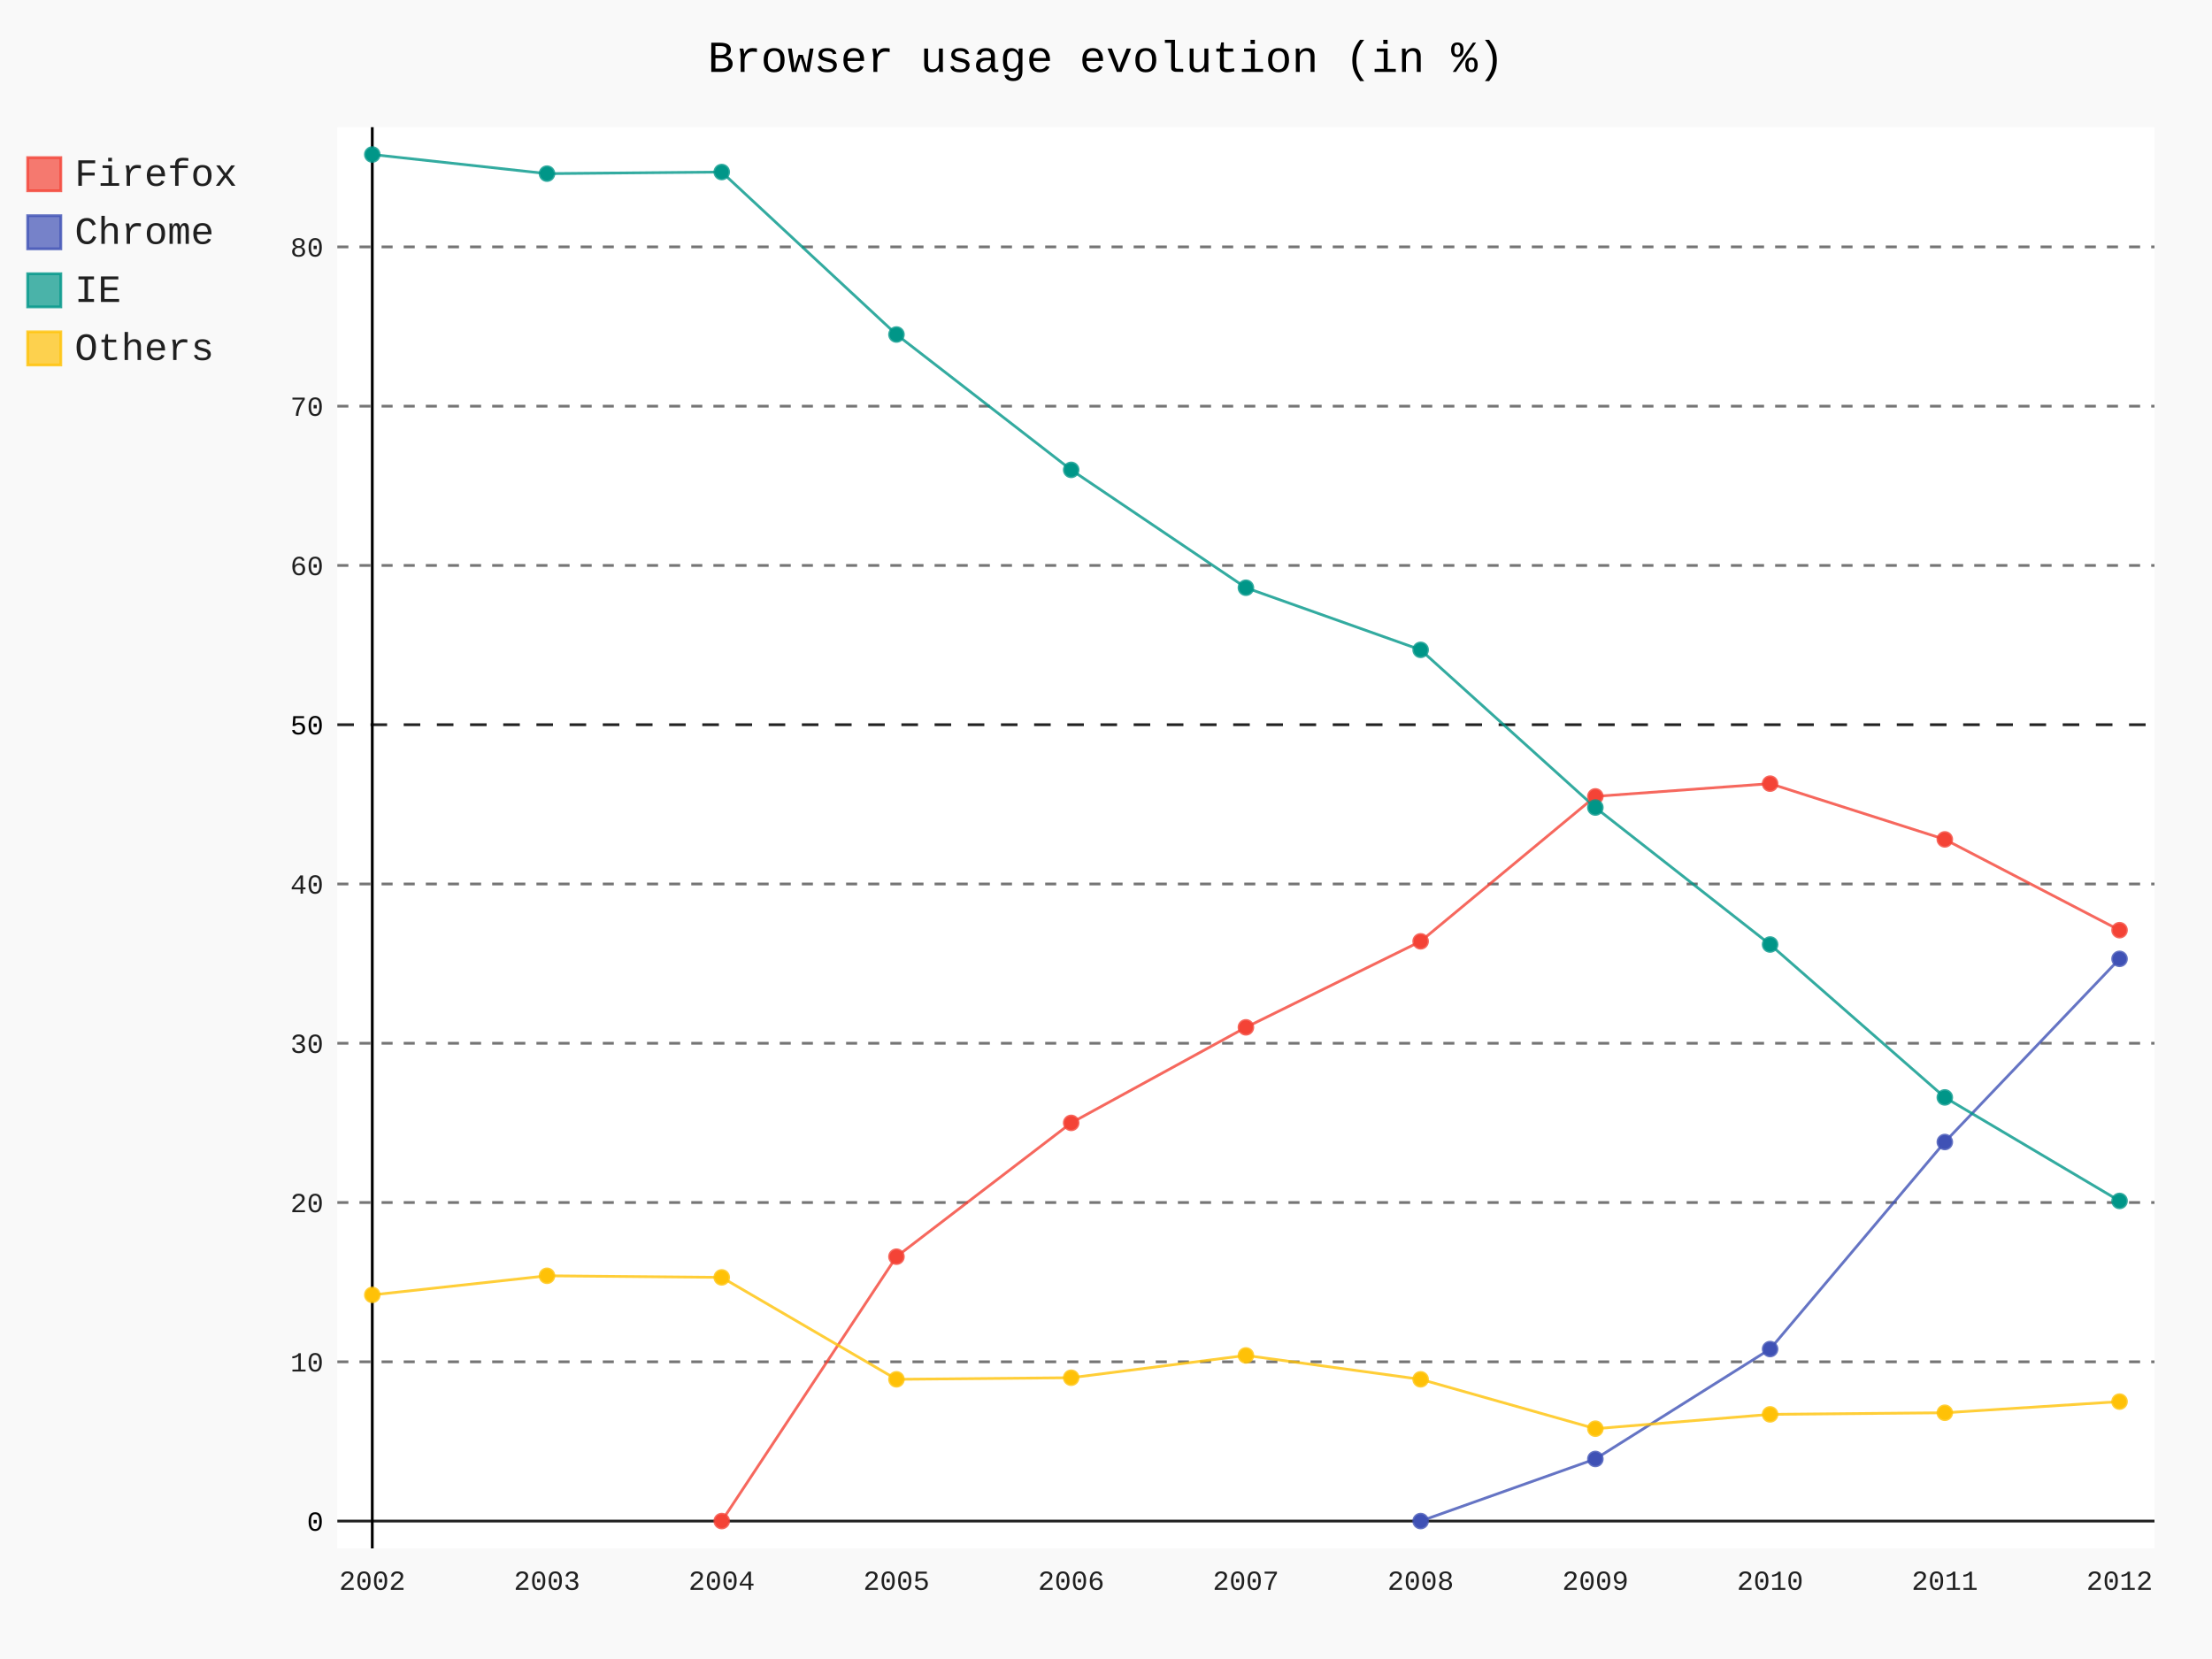
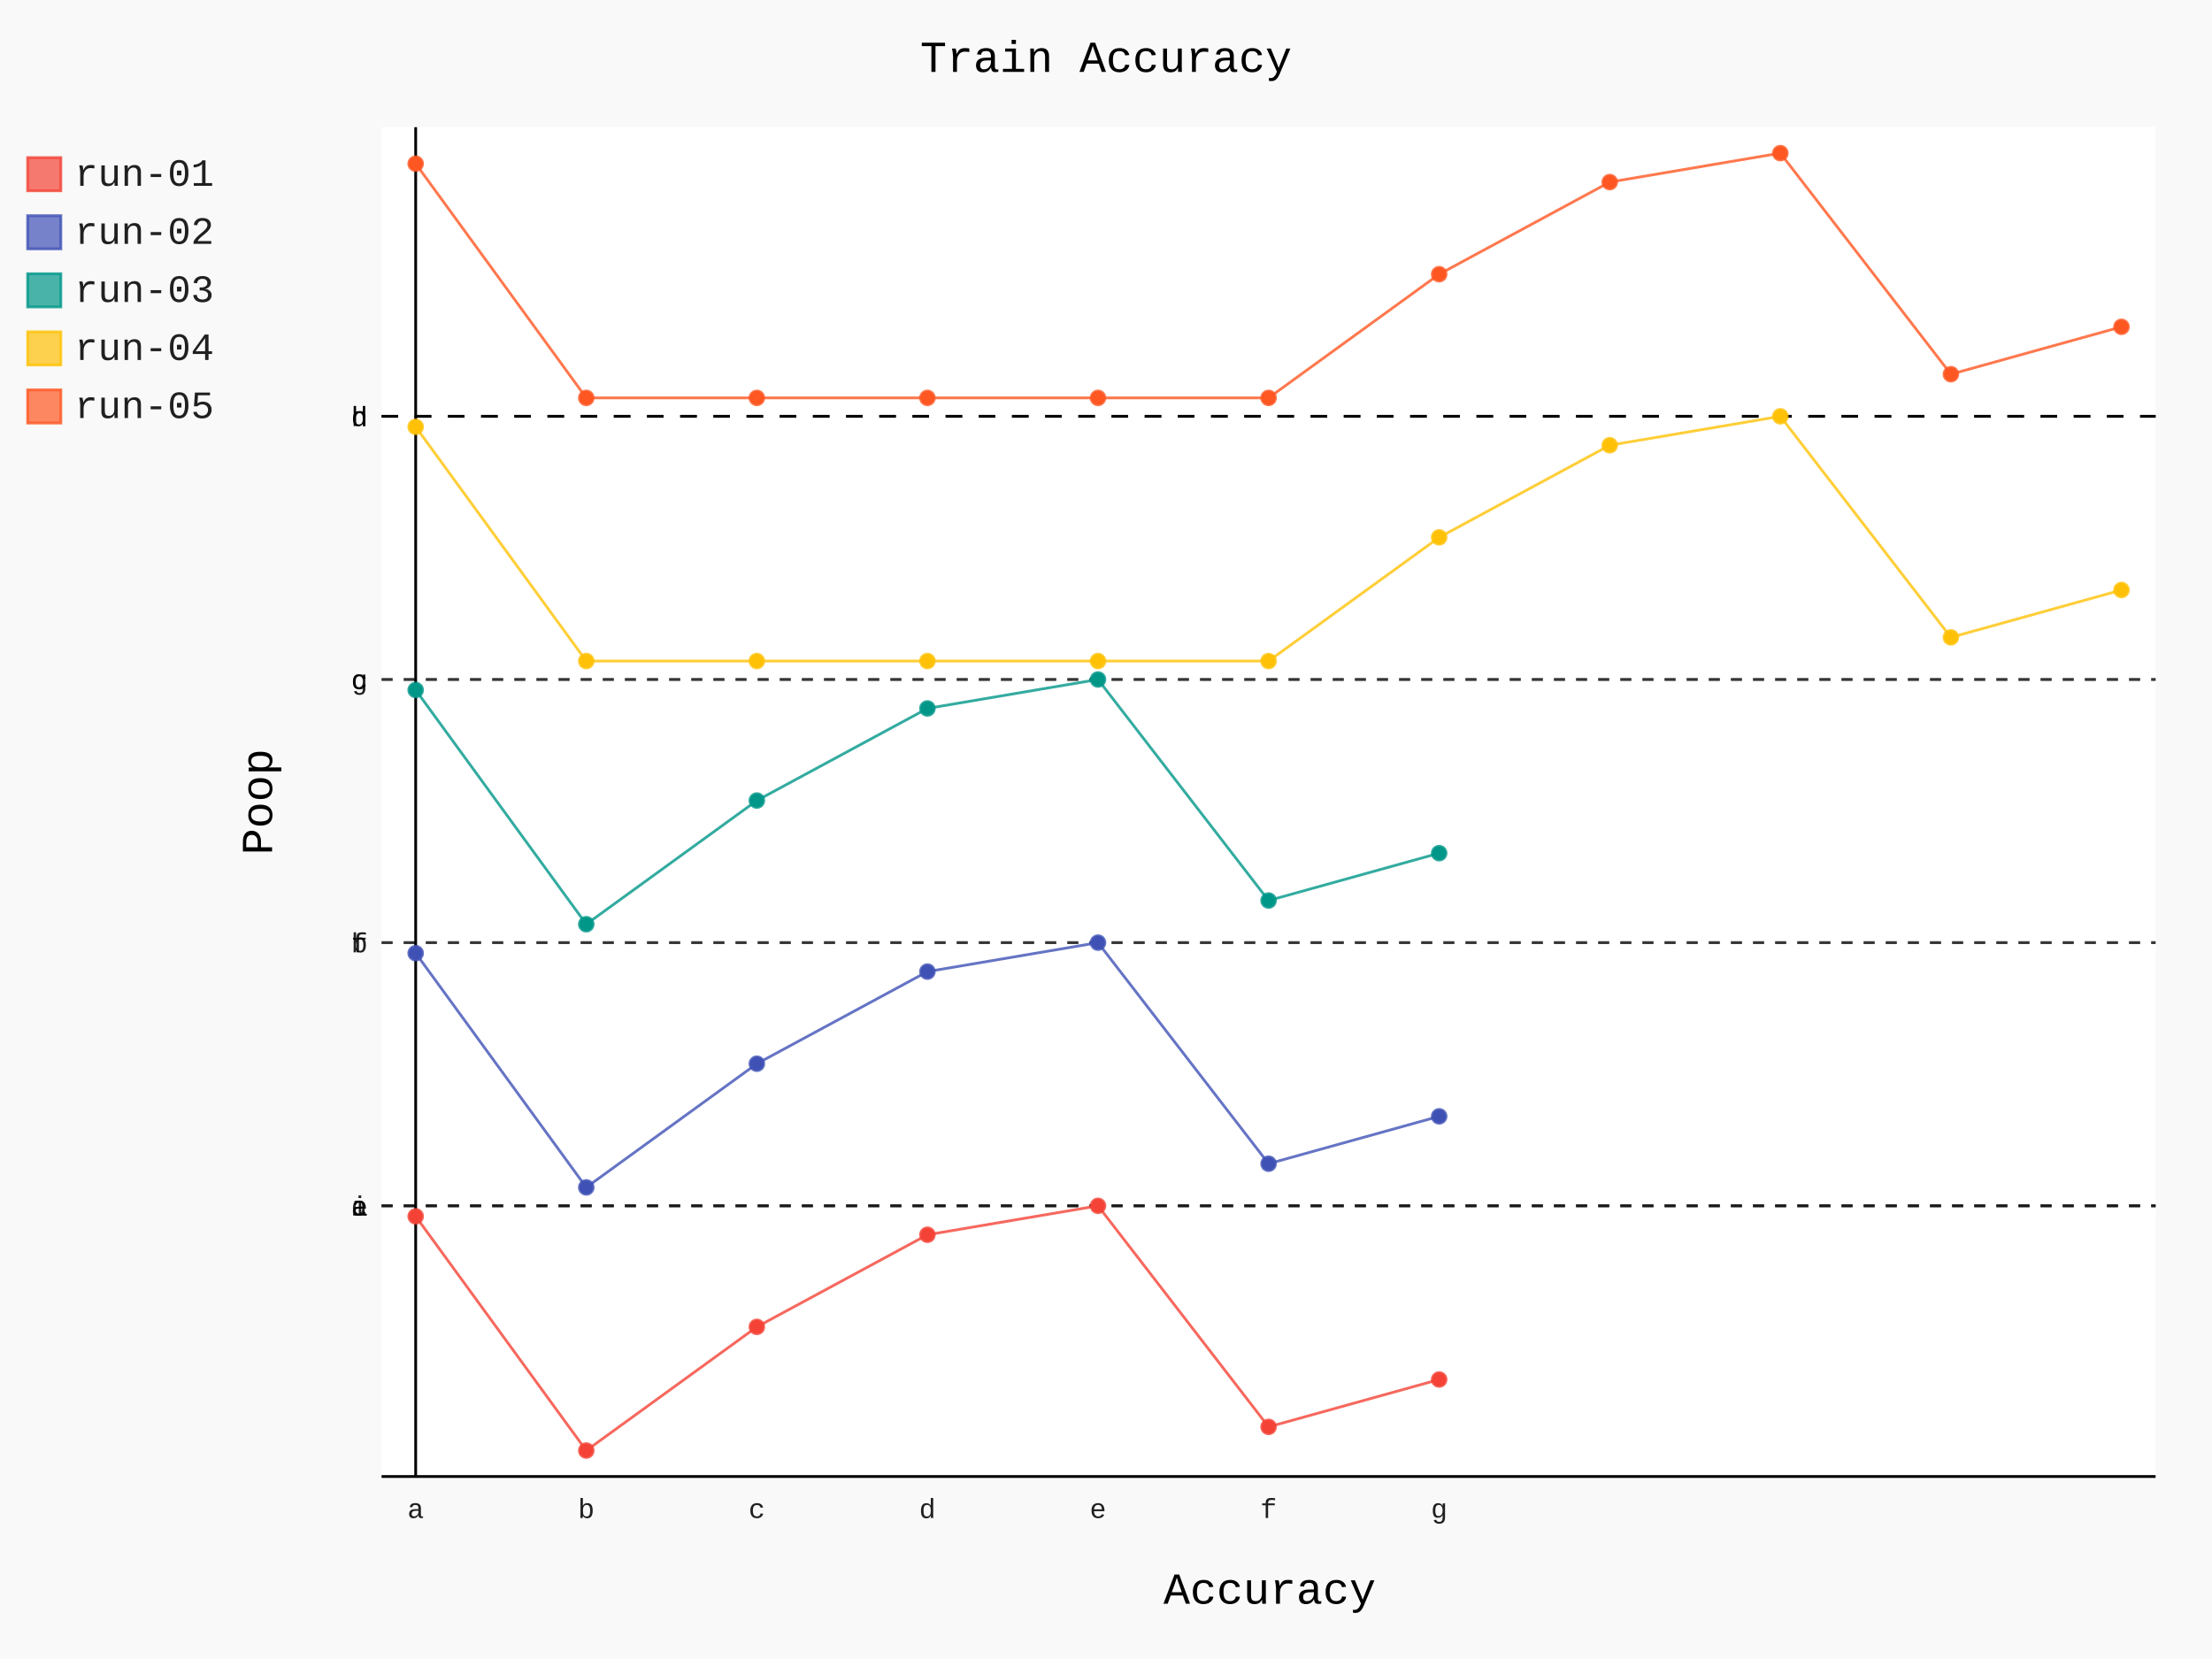
- <svg xmlns="http://www.w3.org/2000/svg" id="chart-1ffe288b-1028-4c9c-a223-162a2dc91680" class="pygal-chart" viewBox="0 0 800 600">
+ <svg xmlns="http://www.w3.org/2000/svg" id="chart-01209746-07c1-46c0-a719-fccf5951159c" class="pygal-chart" viewBox="0 0 800 600">
  <defs>
-     <style type="text/css">#chart-1ffe288b-1028-4c9c-a223-162a2dc91680{-webkit-user-select:none;-webkit-font-smoothing:antialiased;font-family:Consolas,"Liberation Mono",Menlo,Courier,monospace}#chart-1ffe288b-1028-4c9c-a223-162a2dc91680 .title{font-family:Consolas,"Liberation Mono",Menlo,Courier,monospace;font-size:16px}#chart-1ffe288b-1028-4c9c-a223-162a2dc91680 .legends .legend text{font-family:Consolas,"Liberation Mono",Menlo,Courier,monospace;font-size:14px}#chart-1ffe288b-1028-4c9c-a223-162a2dc91680 .axis text{font-family:Consolas,"Liberation Mono",Menlo,Courier,monospace;font-size:10px}#chart-1ffe288b-1028-4c9c-a223-162a2dc91680 .axis text.major{font-family:Consolas,"Liberation Mono",Menlo,Courier,monospace;font-size:10px}#chart-1ffe288b-1028-4c9c-a223-162a2dc91680 .text-overlay text.value{font-family:Consolas,"Liberation Mono",Menlo,Courier,monospace;font-size:16px}#chart-1ffe288b-1028-4c9c-a223-162a2dc91680 .text-overlay text.label{font-family:Consolas,"Liberation Mono",Menlo,Courier,monospace;font-size:10px}#chart-1ffe288b-1028-4c9c-a223-162a2dc91680 .tooltip{font-family:Consolas,"Liberation Mono",Menlo,Courier,monospace;font-size:14px}#chart-1ffe288b-1028-4c9c-a223-162a2dc91680 text.no_data{font-family:Consolas,"Liberation Mono",Menlo,Courier,monospace;font-size:64px}
- #chart-1ffe288b-1028-4c9c-a223-162a2dc91680{background-color:rgba(249,249,249,1)}#chart-1ffe288b-1028-4c9c-a223-162a2dc91680 path,#chart-1ffe288b-1028-4c9c-a223-162a2dc91680 line,#chart-1ffe288b-1028-4c9c-a223-162a2dc91680 rect,#chart-1ffe288b-1028-4c9c-a223-162a2dc91680 circle{-webkit-transition:150ms;-moz-transition:150ms;transition:150ms}#chart-1ffe288b-1028-4c9c-a223-162a2dc91680 .graph &gt; .background{fill:rgba(249,249,249,1)}#chart-1ffe288b-1028-4c9c-a223-162a2dc91680 .plot &gt; .background{fill:rgba(255,255,255,1)}#chart-1ffe288b-1028-4c9c-a223-162a2dc91680 .graph{fill:rgba(0,0,0,.87)}#chart-1ffe288b-1028-4c9c-a223-162a2dc91680 text.no_data{fill:rgba(0,0,0,1)}#chart-1ffe288b-1028-4c9c-a223-162a2dc91680 .title{fill:rgba(0,0,0,1)}#chart-1ffe288b-1028-4c9c-a223-162a2dc91680 .legends .legend text{fill:rgba(0,0,0,.87)}#chart-1ffe288b-1028-4c9c-a223-162a2dc91680 .legends .legend:hover text{fill:rgba(0,0,0,1)}#chart-1ffe288b-1028-4c9c-a223-162a2dc91680 .axis .line{stroke:rgba(0,0,0,1)}#chart-1ffe288b-1028-4c9c-a223-162a2dc91680 .axis .guide.line{stroke:rgba(0,0,0,.54)}#chart-1ffe288b-1028-4c9c-a223-162a2dc91680 .axis .major.line{stroke:rgba(0,0,0,.87)}#chart-1ffe288b-1028-4c9c-a223-162a2dc91680 .axis text.major{fill:rgba(0,0,0,1)}#chart-1ffe288b-1028-4c9c-a223-162a2dc91680 .axis.y .guides:hover .guide.line,#chart-1ffe288b-1028-4c9c-a223-162a2dc91680 .line-graph .axis.x .guides:hover .guide.line,#chart-1ffe288b-1028-4c9c-a223-162a2dc91680 .stackedline-graph .axis.x .guides:hover .guide.line,#chart-1ffe288b-1028-4c9c-a223-162a2dc91680 .xy-graph .axis.x .guides:hover .guide.line{stroke:rgba(0,0,0,1)}#chart-1ffe288b-1028-4c9c-a223-162a2dc91680 .axis .guides:hover text{fill:rgba(0,0,0,1)}#chart-1ffe288b-1028-4c9c-a223-162a2dc91680 .reactive{fill-opacity:.7;stroke-opacity:.8}#chart-1ffe288b-1028-4c9c-a223-162a2dc91680 .ci{stroke:rgba(0,0,0,.87)}#chart-1ffe288b-1028-4c9c-a223-162a2dc91680 .reactive.active,#chart-1ffe288b-1028-4c9c-a223-162a2dc91680 .active .reactive{fill-opacity:.8;stroke-opacity:.9;stroke-width:4}#chart-1ffe288b-1028-4c9c-a223-162a2dc91680 .ci .reactive.active{stroke-width:1.5}#chart-1ffe288b-1028-4c9c-a223-162a2dc91680 .series text{fill:rgba(0,0,0,1)}#chart-1ffe288b-1028-4c9c-a223-162a2dc91680 .tooltip rect{fill:rgba(255,255,255,1);stroke:rgba(0,0,0,1);-webkit-transition:opacity 150ms;-moz-transition:opacity 150ms;transition:opacity 150ms}#chart-1ffe288b-1028-4c9c-a223-162a2dc91680 .tooltip .label{fill:rgba(0,0,0,.87)}#chart-1ffe288b-1028-4c9c-a223-162a2dc91680 .tooltip .label{fill:rgba(0,0,0,.87)}#chart-1ffe288b-1028-4c9c-a223-162a2dc91680 .tooltip .legend{font-size:.8em;fill:rgba(0,0,0,.54)}#chart-1ffe288b-1028-4c9c-a223-162a2dc91680 .tooltip .x_label{font-size:.6em;fill:rgba(0,0,0,1)}#chart-1ffe288b-1028-4c9c-a223-162a2dc91680 .tooltip .xlink{font-size:.5em;text-decoration:underline}#chart-1ffe288b-1028-4c9c-a223-162a2dc91680 .tooltip .value{font-size:1.5em}#chart-1ffe288b-1028-4c9c-a223-162a2dc91680 .bound{font-size:.5em}#chart-1ffe288b-1028-4c9c-a223-162a2dc91680 .max-value{font-size:.75em;fill:rgba(0,0,0,.54)}#chart-1ffe288b-1028-4c9c-a223-162a2dc91680 .map-element{fill:rgba(255,255,255,1);stroke:rgba(0,0,0,.54) !important}#chart-1ffe288b-1028-4c9c-a223-162a2dc91680 .map-element .reactive{fill-opacity:inherit;stroke-opacity:inherit}#chart-1ffe288b-1028-4c9c-a223-162a2dc91680 .color-0,#chart-1ffe288b-1028-4c9c-a223-162a2dc91680 .color-0 a:visited{stroke:#F44336;fill:#F44336}#chart-1ffe288b-1028-4c9c-a223-162a2dc91680 .color-1,#chart-1ffe288b-1028-4c9c-a223-162a2dc91680 .color-1 a:visited{stroke:#3F51B5;fill:#3F51B5}#chart-1ffe288b-1028-4c9c-a223-162a2dc91680 .color-2,#chart-1ffe288b-1028-4c9c-a223-162a2dc91680 .color-2 a:visited{stroke:#009688;fill:#009688}#chart-1ffe288b-1028-4c9c-a223-162a2dc91680 .color-3,#chart-1ffe288b-1028-4c9c-a223-162a2dc91680 .color-3 a:visited{stroke:#FFC107;fill:#FFC107}#chart-1ffe288b-1028-4c9c-a223-162a2dc91680 .text-overlay .color-0 text{fill:black}#chart-1ffe288b-1028-4c9c-a223-162a2dc91680 .text-overlay .color-1 text{fill:black}#chart-1ffe288b-1028-4c9c-a223-162a2dc91680 .text-overlay .color-2 text{fill:black}#chart-1ffe288b-1028-4c9c-a223-162a2dc91680 .text-overlay .color-3 text{fill:black}
- #chart-1ffe288b-1028-4c9c-a223-162a2dc91680 text.no_data{text-anchor:middle}#chart-1ffe288b-1028-4c9c-a223-162a2dc91680 .guide.line{fill:none}#chart-1ffe288b-1028-4c9c-a223-162a2dc91680 .centered{text-anchor:middle}#chart-1ffe288b-1028-4c9c-a223-162a2dc91680 .title{text-anchor:middle}#chart-1ffe288b-1028-4c9c-a223-162a2dc91680 .legends .legend text{fill-opacity:1}#chart-1ffe288b-1028-4c9c-a223-162a2dc91680 .axis.x text{text-anchor:middle}#chart-1ffe288b-1028-4c9c-a223-162a2dc91680 .axis.x:not(.web) text[transform]{text-anchor:start}#chart-1ffe288b-1028-4c9c-a223-162a2dc91680 .axis.x:not(.web) text[transform].backwards{text-anchor:end}#chart-1ffe288b-1028-4c9c-a223-162a2dc91680 .axis.y text{text-anchor:end}#chart-1ffe288b-1028-4c9c-a223-162a2dc91680 .axis.y text[transform].backwards{text-anchor:start}#chart-1ffe288b-1028-4c9c-a223-162a2dc91680 .axis.y2 text{text-anchor:start}#chart-1ffe288b-1028-4c9c-a223-162a2dc91680 .axis.y2 text[transform].backwards{text-anchor:end}#chart-1ffe288b-1028-4c9c-a223-162a2dc91680 .axis .guide.line{stroke-dasharray:4,4}#chart-1ffe288b-1028-4c9c-a223-162a2dc91680 .axis .major.guide.line{stroke-dasharray:6,6}#chart-1ffe288b-1028-4c9c-a223-162a2dc91680 .horizontal .axis.y .guide.line,#chart-1ffe288b-1028-4c9c-a223-162a2dc91680 .horizontal .axis.y2 .guide.line,#chart-1ffe288b-1028-4c9c-a223-162a2dc91680 .vertical .axis.x .guide.line{opacity:0}#chart-1ffe288b-1028-4c9c-a223-162a2dc91680 .horizontal .axis.always_show .guide.line,#chart-1ffe288b-1028-4c9c-a223-162a2dc91680 .vertical .axis.always_show .guide.line{opacity:1 !important}#chart-1ffe288b-1028-4c9c-a223-162a2dc91680 .axis.y .guides:hover .guide.line,#chart-1ffe288b-1028-4c9c-a223-162a2dc91680 .axis.y2 .guides:hover .guide.line,#chart-1ffe288b-1028-4c9c-a223-162a2dc91680 .axis.x .guides:hover .guide.line{opacity:1}#chart-1ffe288b-1028-4c9c-a223-162a2dc91680 .axis .guides:hover text{opacity:1}#chart-1ffe288b-1028-4c9c-a223-162a2dc91680 .nofill{fill:none}#chart-1ffe288b-1028-4c9c-a223-162a2dc91680 .subtle-fill{fill-opacity:.2}#chart-1ffe288b-1028-4c9c-a223-162a2dc91680 .dot{stroke-width:1px;fill-opacity:1}#chart-1ffe288b-1028-4c9c-a223-162a2dc91680 .dot.active{stroke-width:5px}#chart-1ffe288b-1028-4c9c-a223-162a2dc91680 .dot.negative{fill:transparent}#chart-1ffe288b-1028-4c9c-a223-162a2dc91680 text,#chart-1ffe288b-1028-4c9c-a223-162a2dc91680 tspan{stroke:none !important}#chart-1ffe288b-1028-4c9c-a223-162a2dc91680 .series text.active{opacity:1}#chart-1ffe288b-1028-4c9c-a223-162a2dc91680 .tooltip rect{fill-opacity:.95;stroke-width:.5}#chart-1ffe288b-1028-4c9c-a223-162a2dc91680 .tooltip text{fill-opacity:1}#chart-1ffe288b-1028-4c9c-a223-162a2dc91680 .showable{visibility:hidden}#chart-1ffe288b-1028-4c9c-a223-162a2dc91680 .showable.shown{visibility:visible}#chart-1ffe288b-1028-4c9c-a223-162a2dc91680 .gauge-background{fill:rgba(229,229,229,1);stroke:none}#chart-1ffe288b-1028-4c9c-a223-162a2dc91680 .bg-lines{stroke:rgba(249,249,249,1);stroke-width:2px}</style>
+     <style type="text/css">#chart-01209746-07c1-46c0-a719-fccf5951159c{-webkit-user-select:none;-webkit-font-smoothing:antialiased;font-family:Consolas,"Liberation Mono",Menlo,Courier,monospace}#chart-01209746-07c1-46c0-a719-fccf5951159c .title{font-family:Consolas,"Liberation Mono",Menlo,Courier,monospace;font-size:16px}#chart-01209746-07c1-46c0-a719-fccf5951159c .legends .legend text{font-family:Consolas,"Liberation Mono",Menlo,Courier,monospace;font-size:14px}#chart-01209746-07c1-46c0-a719-fccf5951159c .axis text{font-family:Consolas,"Liberation Mono",Menlo,Courier,monospace;font-size:10px}#chart-01209746-07c1-46c0-a719-fccf5951159c .axis text.major{font-family:Consolas,"Liberation Mono",Menlo,Courier,monospace;font-size:10px}#chart-01209746-07c1-46c0-a719-fccf5951159c .text-overlay text.value{font-family:Consolas,"Liberation Mono",Menlo,Courier,monospace;font-size:16px}#chart-01209746-07c1-46c0-a719-fccf5951159c .text-overlay text.label{font-family:Consolas,"Liberation Mono",Menlo,Courier,monospace;font-size:10px}#chart-01209746-07c1-46c0-a719-fccf5951159c .tooltip{font-family:Consolas,"Liberation Mono",Menlo,Courier,monospace;font-size:14px}#chart-01209746-07c1-46c0-a719-fccf5951159c text.no_data{font-family:Consolas,"Liberation Mono",Menlo,Courier,monospace;font-size:64px}
+ #chart-01209746-07c1-46c0-a719-fccf5951159c{background-color:rgba(249,249,249,1)}#chart-01209746-07c1-46c0-a719-fccf5951159c path,#chart-01209746-07c1-46c0-a719-fccf5951159c line,#chart-01209746-07c1-46c0-a719-fccf5951159c rect,#chart-01209746-07c1-46c0-a719-fccf5951159c circle{-webkit-transition:150ms;-moz-transition:150ms;transition:150ms}#chart-01209746-07c1-46c0-a719-fccf5951159c .graph &gt; .background{fill:rgba(249,249,249,1)}#chart-01209746-07c1-46c0-a719-fccf5951159c .plot &gt; .background{fill:rgba(255,255,255,1)}#chart-01209746-07c1-46c0-a719-fccf5951159c .graph{fill:rgba(0,0,0,.87)}#chart-01209746-07c1-46c0-a719-fccf5951159c text.no_data{fill:rgba(0,0,0,1)}#chart-01209746-07c1-46c0-a719-fccf5951159c .title{fill:rgba(0,0,0,1)}#chart-01209746-07c1-46c0-a719-fccf5951159c .legends .legend text{fill:rgba(0,0,0,.87)}#chart-01209746-07c1-46c0-a719-fccf5951159c .legends .legend:hover text{fill:rgba(0,0,0,1)}#chart-01209746-07c1-46c0-a719-fccf5951159c .axis .line{stroke:rgba(0,0,0,1)}#chart-01209746-07c1-46c0-a719-fccf5951159c .axis .guide.line{stroke:rgba(0,0,0,.54)}#chart-01209746-07c1-46c0-a719-fccf5951159c .axis .major.line{stroke:rgba(0,0,0,.87)}#chart-01209746-07c1-46c0-a719-fccf5951159c .axis text.major{fill:rgba(0,0,0,1)}#chart-01209746-07c1-46c0-a719-fccf5951159c .axis.y .guides:hover .guide.line,#chart-01209746-07c1-46c0-a719-fccf5951159c .line-graph .axis.x .guides:hover .guide.line,#chart-01209746-07c1-46c0-a719-fccf5951159c .stackedline-graph .axis.x .guides:hover .guide.line,#chart-01209746-07c1-46c0-a719-fccf5951159c .xy-graph .axis.x .guides:hover .guide.line{stroke:rgba(0,0,0,1)}#chart-01209746-07c1-46c0-a719-fccf5951159c .axis .guides:hover text{fill:rgba(0,0,0,1)}#chart-01209746-07c1-46c0-a719-fccf5951159c .reactive{fill-opacity:.7;stroke-opacity:.8}#chart-01209746-07c1-46c0-a719-fccf5951159c .ci{stroke:rgba(0,0,0,.87)}#chart-01209746-07c1-46c0-a719-fccf5951159c .reactive.active,#chart-01209746-07c1-46c0-a719-fccf5951159c .active .reactive{fill-opacity:.8;stroke-opacity:.9;stroke-width:4}#chart-01209746-07c1-46c0-a719-fccf5951159c .ci .reactive.active{stroke-width:1.5}#chart-01209746-07c1-46c0-a719-fccf5951159c .series text{fill:rgba(0,0,0,1)}#chart-01209746-07c1-46c0-a719-fccf5951159c .tooltip rect{fill:rgba(255,255,255,1);stroke:rgba(0,0,0,1);-webkit-transition:opacity 150ms;-moz-transition:opacity 150ms;transition:opacity 150ms}#chart-01209746-07c1-46c0-a719-fccf5951159c .tooltip .label{fill:rgba(0,0,0,.87)}#chart-01209746-07c1-46c0-a719-fccf5951159c .tooltip .label{fill:rgba(0,0,0,.87)}#chart-01209746-07c1-46c0-a719-fccf5951159c .tooltip .legend{font-size:.8em;fill:rgba(0,0,0,.54)}#chart-01209746-07c1-46c0-a719-fccf5951159c .tooltip .x_label{font-size:.6em;fill:rgba(0,0,0,1)}#chart-01209746-07c1-46c0-a719-fccf5951159c .tooltip .xlink{font-size:.5em;text-decoration:underline}#chart-01209746-07c1-46c0-a719-fccf5951159c .tooltip .value{font-size:1.5em}#chart-01209746-07c1-46c0-a719-fccf5951159c .bound{font-size:.5em}#chart-01209746-07c1-46c0-a719-fccf5951159c .max-value{font-size:.75em;fill:rgba(0,0,0,.54)}#chart-01209746-07c1-46c0-a719-fccf5951159c .map-element{fill:rgba(255,255,255,1);stroke:rgba(0,0,0,.54) !important}#chart-01209746-07c1-46c0-a719-fccf5951159c .map-element .reactive{fill-opacity:inherit;stroke-opacity:inherit}#chart-01209746-07c1-46c0-a719-fccf5951159c .color-0,#chart-01209746-07c1-46c0-a719-fccf5951159c .color-0 a:visited{stroke:#F44336;fill:#F44336}#chart-01209746-07c1-46c0-a719-fccf5951159c .color-1,#chart-01209746-07c1-46c0-a719-fccf5951159c .color-1 a:visited{stroke:#3F51B5;fill:#3F51B5}#chart-01209746-07c1-46c0-a719-fccf5951159c .color-2,#chart-01209746-07c1-46c0-a719-fccf5951159c .color-2 a:visited{stroke:#009688;fill:#009688}#chart-01209746-07c1-46c0-a719-fccf5951159c .color-3,#chart-01209746-07c1-46c0-a719-fccf5951159c .color-3 a:visited{stroke:#FFC107;fill:#FFC107}#chart-01209746-07c1-46c0-a719-fccf5951159c .color-4,#chart-01209746-07c1-46c0-a719-fccf5951159c .color-4 a:visited{stroke:#FF5722;fill:#FF5722}#chart-01209746-07c1-46c0-a719-fccf5951159c .text-overlay .color-0 text{fill:black}#chart-01209746-07c1-46c0-a719-fccf5951159c .text-overlay .color-1 text{fill:black}#chart-01209746-07c1-46c0-a719-fccf5951159c .text-overlay .color-2 text{fill:black}#chart-01209746-07c1-46c0-a719-fccf5951159c .text-overlay .color-3 text{fill:black}#chart-01209746-07c1-46c0-a719-fccf5951159c .text-overlay .color-4 text{fill:black}
+ #chart-01209746-07c1-46c0-a719-fccf5951159c text.no_data{text-anchor:middle}#chart-01209746-07c1-46c0-a719-fccf5951159c .guide.line{fill:none}#chart-01209746-07c1-46c0-a719-fccf5951159c .centered{text-anchor:middle}#chart-01209746-07c1-46c0-a719-fccf5951159c .title{text-anchor:middle}#chart-01209746-07c1-46c0-a719-fccf5951159c .legends .legend text{fill-opacity:1}#chart-01209746-07c1-46c0-a719-fccf5951159c .axis.x text{text-anchor:middle}#chart-01209746-07c1-46c0-a719-fccf5951159c .axis.x:not(.web) text[transform]{text-anchor:start}#chart-01209746-07c1-46c0-a719-fccf5951159c .axis.x:not(.web) text[transform].backwards{text-anchor:end}#chart-01209746-07c1-46c0-a719-fccf5951159c .axis.y text{text-anchor:end}#chart-01209746-07c1-46c0-a719-fccf5951159c .axis.y text[transform].backwards{text-anchor:start}#chart-01209746-07c1-46c0-a719-fccf5951159c .axis.y2 text{text-anchor:start}#chart-01209746-07c1-46c0-a719-fccf5951159c .axis.y2 text[transform].backwards{text-anchor:end}#chart-01209746-07c1-46c0-a719-fccf5951159c .axis .guide.line{stroke-dasharray:4,4}#chart-01209746-07c1-46c0-a719-fccf5951159c .axis .major.guide.line{stroke-dasharray:6,6}#chart-01209746-07c1-46c0-a719-fccf5951159c .horizontal .axis.y .guide.line,#chart-01209746-07c1-46c0-a719-fccf5951159c .horizontal .axis.y2 .guide.line,#chart-01209746-07c1-46c0-a719-fccf5951159c .vertical .axis.x .guide.line{opacity:0}#chart-01209746-07c1-46c0-a719-fccf5951159c .horizontal .axis.always_show .guide.line,#chart-01209746-07c1-46c0-a719-fccf5951159c .vertical .axis.always_show .guide.line{opacity:1 !important}#chart-01209746-07c1-46c0-a719-fccf5951159c .axis.y .guides:hover .guide.line,#chart-01209746-07c1-46c0-a719-fccf5951159c .axis.y2 .guides:hover .guide.line,#chart-01209746-07c1-46c0-a719-fccf5951159c .axis.x .guides:hover .guide.line{opacity:1}#chart-01209746-07c1-46c0-a719-fccf5951159c .axis .guides:hover text{opacity:1}#chart-01209746-07c1-46c0-a719-fccf5951159c .nofill{fill:none}#chart-01209746-07c1-46c0-a719-fccf5951159c .subtle-fill{fill-opacity:.2}#chart-01209746-07c1-46c0-a719-fccf5951159c .dot{stroke-width:1px;fill-opacity:1}#chart-01209746-07c1-46c0-a719-fccf5951159c .dot.active{stroke-width:5px}#chart-01209746-07c1-46c0-a719-fccf5951159c .dot.negative{fill:transparent}#chart-01209746-07c1-46c0-a719-fccf5951159c text,#chart-01209746-07c1-46c0-a719-fccf5951159c tspan{stroke:none !important}#chart-01209746-07c1-46c0-a719-fccf5951159c .series text.active{opacity:1}#chart-01209746-07c1-46c0-a719-fccf5951159c .tooltip rect{fill-opacity:.95;stroke-width:.5}#chart-01209746-07c1-46c0-a719-fccf5951159c .tooltip text{fill-opacity:1}#chart-01209746-07c1-46c0-a719-fccf5951159c .showable{visibility:hidden}#chart-01209746-07c1-46c0-a719-fccf5951159c .showable.shown{visibility:visible}#chart-01209746-07c1-46c0-a719-fccf5951159c .gauge-background{fill:rgba(229,229,229,1);stroke:none}#chart-01209746-07c1-46c0-a719-fccf5951159c .bg-lines{stroke:rgba(249,249,249,1);stroke-width:2px}</style>
  </defs>
  <g class="graph line-graph vertical">
    <rect x="0" y="0" width="800" height="600" class="background" />
-     <g transform="translate(122, 46)" class="plot">
-       <rect x="0" y="0" width="657.2" height="514" class="background" />
+     <g transform="translate(138, 46)" class="plot">
+       <rect x="0" y="0" width="641.6" height="488" class="background" />
      <g class="axis y always_show">
-         <g class="guides">
-           <path d="M0 504.115 h657.2" class="axis major line" />
-           <text x="-5" y="507.615" class="major">0</text>
-         </g>
-         <g class="guides">
-           <path d="M0 446.513 h657.2" class="guide line" />
-           <text x="-5" y="450.013" class="">10</text>
-         </g>
-         <g class="guides">
-           <path d="M0 388.91 h657.2" class="guide line" />
-           <text x="-5" y="392.41" class="">20</text>
-         </g>
-         <g class="guides">
-           <path d="M0 331.307 h657.2" class="guide line" />
-           <text x="-5" y="334.807" class="">30</text>
-         </g>
-         <g class="guides">
-           <path d="M0 273.705 h657.2" class="guide line" />
-           <text x="-5" y="277.205" class="">40</text>
-         </g>
-         <g class="guides">
-           <path d="M0 216.102 h657.2" class="major guide line" />
-           <text x="-5" y="219.602" class="major">50</text>
-         </g>
-         <g class="guides">
-           <path d="M0 158.499 h657.2" class="guide line" />
-           <text x="-5" y="161.999" class="">60</text>
-         </g>
-         <g class="guides">
-           <path d="M0 100.897 h657.2" class="guide line" />
-           <text x="-5" y="104.397" class="">70</text>
-         </g>
-         <g class="guides">
-           <path d="M0 43.294 h657.2" class="guide line" />
-           <text x="-5" y="46.794" class="">80</text>
+         <path d="M0 488 h641.6" class="line" />
+         <g class="guides">
+           <path d="M0 390.099 h641.6" class="guide line" />
+           <text x="-5" y="393.599" class="">a</text>
+         </g>
+         <g class="guides">
+           <path d="M0 294.921 h641.6" class="guide line" />
+           <text x="-5" y="298.421" class="">b</text>
+         </g>
+         <g class="guides">
+           <path d="M0 199.742 h641.6" class="guide line" />
+           <text x="-5" y="203.242" class="">c</text>
+         </g>
+         <g class="guides">
+           <path d="M0 104.563 h641.6" class="major guide line" />
+           <text x="-5" y="108.063" class="major">d</text>
+         </g>
+         <g class="guides">
+           <path d="M0 390.099 h641.6" class="guide line" />
+           <text x="-5" y="393.599" class="">e</text>
+         </g>
+         <g class="guides">
+           <path d="M0 294.921 h641.6" class="guide line" />
+           <text x="-5" y="298.421" class="">f</text>
+         </g>
+         <g class="guides">
+           <path d="M0 199.742 h641.6" class="guide line" />
+           <text x="-5" y="203.242" class="">g</text>
+         </g>
+         <g class="guides">
+           <path d="M0 104.563 h641.6" class="major guide line" />
+           <text x="-5" y="108.063" class="major">h</text>
+         </g>
+         <g class="guides">
+           <path d="M0 390.099 h641.6" class="guide line" />
+           <text x="-5" y="393.599" class="">i</text>
        </g>
      </g>
      <g class="axis x">
        <g class="guides">
-           <path d="M12.638 0 v514" class="line" />
-           <text x="12.638" y="529.0" class="">2002</text>
-         </g>
-         <g class="guides">
-           <path d="M75.831 0 v514" class="guide line" />
-           <text x="75.831" y="529.0" class="">2003</text>
-         </g>
-         <g class="guides">
-           <path d="M139.023 0 v514" class="guide line" />
-           <text x="139.023" y="529.0" class="">2004</text>
-         </g>
-         <g class="guides">
-           <path d="M202.215 0 v514" class="guide line" />
-           <text x="202.215" y="529.0" class="">2005</text>
-         </g>
-         <g class="guides">
-           <path d="M265.408 0 v514" class="guide line" />
-           <text x="265.408" y="529.0" class="">2006</text>
-         </g>
-         <g class="guides">
-           <path d="M328.6 0 v514" class="guide line" />
-           <text x="328.6" y="529.0" class="">2007</text>
-         </g>
-         <g class="guides">
-           <path d="M391.792 0 v514" class="guide line" />
-           <text x="391.792" y="529.0" class="">2008</text>
-         </g>
-         <g class="guides">
-           <path d="M454.985 0 v514" class="guide line" />
-           <text x="454.985" y="529.0" class="">2009</text>
-         </g>
-         <g class="guides">
-           <path d="M518.177 0 v514" class="guide line" />
-           <text x="518.177" y="529.0" class="">2010</text>
-         </g>
-         <g class="guides">
-           <path d="M581.369 0 v514" class="guide line" />
-           <text x="581.369" y="529.0" class="">2011</text>
-         </g>
-         <g class="guides">
-           <path d="M644.562 0 v514" class="guide line" />
-           <text x="644.562" y="529.0" class="">2012</text>
+           <path d="M12.338 0 v488" class="line" />
+           <text x="12.338" y="503.0" class="">a</text>
+         </g>
+         <g class="guides">
+           <path d="M74.031 0 v488" class="guide line" />
+           <text x="74.031" y="503.0" class="">b</text>
+         </g>
+         <g class="guides">
+           <path d="M135.723 0 v488" class="guide line" />
+           <text x="135.723" y="503.0" class="">c</text>
+         </g>
+         <g class="guides">
+           <path d="M197.415 0 v488" class="guide line" />
+           <text x="197.415" y="503.0" class="">d</text>
+         </g>
+         <g class="guides">
+           <path d="M259.108 0 v488" class="guide line" />
+           <text x="259.108" y="503.0" class="">e</text>
+         </g>
+         <g class="guides">
+           <path d="M320.8 0 v488" class="guide line" />
+           <text x="320.8" y="503.0" class="">f</text>
+         </g>
+         <g class="guides">
+           <path d="M382.492 0 v488" class="guide line" />
+           <text x="382.492" y="503.0" class="">g</text>
        </g>
      </g>
      <g class="series serie-0 color-0">
-         <path d="M139.023 504.115 L202.215 408.495 265.408 360.109 328.6 325.547 391.792 294.442 454.985 242.023 518.177 237.415 581.369 257.576 644.562 290.41" class="line reactive nofill" />
+         <path d="M12.338 393.906 L74.031 478.615 135.723 433.881 197.415 400.569 259.108 390.099 320.8 470.049 382.492 452.917" class="line reactive nofill" />
      </g>
      <g class="series serie-1 color-1">
-         <path d="M391.792 504.115 L454.985 481.65 518.177 441.905 581.369 367.021 644.562 300.778" class="line reactive nofill" />
+         <path d="M12.338 298.728 L74.031 383.437 135.723 338.703 197.415 305.39 259.108 294.921 320.8 374.871 382.492 357.738" class="line reactive nofill" />
      </g>
      <g class="series serie-2 color-2">
-         <path d="M12.638 9.885 L75.831 16.797 139.023 16.221 202.215 74.976 265.408 123.938 328.6 166.564 391.792 189.029 454.985 246.055 518.177 295.594 581.369 350.892 644.562 388.334" class="line reactive nofill" />
+         <path d="M12.338 203.549 L74.031 288.258 135.723 243.524 197.415 210.212 259.108 199.742 320.8 279.692 382.492 262.56" class="line reactive nofill" />
      </g>
      <g class="series serie-3 color-3">
-         <path d="M12.638 422.32 L75.831 415.407 139.023 415.983 202.215 452.849 265.408 452.273 328.6 444.209 391.792 452.849 454.985 470.706 518.177 465.522 581.369 464.946 644.562 460.913" class="line reactive nofill" />
+         <path d="M12.338 108.37 L74.031 193.079 135.723 193.079 197.415 193.079 259.108 193.079 320.8 193.079 382.492 148.345 444.185 115.033 505.877 104.563 567.569 184.513 629.262 167.381" class="line reactive nofill" />
+       </g>
+       <g class="series serie-4 color-4">
+         <path d="M12.338 13.192 L74.031 97.901 135.723 97.901 197.415 97.901 259.108 97.901 320.8 97.901 382.492 53.167 444.185 19.854 505.877 9.385 567.569 89.335 629.262 72.202" class="line reactive nofill" />
      </g>
    </g>
    <g class="titles">
-       <text x="400.0" y="26" class="title plot_title">Browser usage evolution (in %)</text>
-     </g>
-     <g transform="translate(122, 46)" class="plot overlay">
+       <text x="400.0" y="26" class="title plot_title">Train Accuracy</text>
+       <text x="459.2" y="580" class="title">Accuracy</text>
+       <text x="72.4" y="316.0" class="title" transform="rotate(-90 72.4 290)">Poop</text>
+     </g>
+     <g transform="translate(138, 46)" class="plot overlay">
      <g class="series serie-0 color-0">
        <g class="dots">
-           <circle cx="139.023" cy="504.115" r="2.5" class="dot reactive tooltip-trigger" />
-         </g>
-         <g class="dots">
-           <circle cx="202.215" cy="408.495" r="2.5" class="dot reactive tooltip-trigger" />
-         </g>
-         <g class="dots">
-           <circle cx="265.408" cy="360.109" r="2.5" class="dot reactive tooltip-trigger" />
-         </g>
-         <g class="dots">
-           <circle cx="328.6" cy="325.547" r="2.5" class="dot reactive tooltip-trigger" />
-         </g>
-         <g class="dots">
-           <circle cx="391.792" cy="294.442" r="2.5" class="dot reactive tooltip-trigger" />
-         </g>
-         <g class="dots">
-           <circle cx="454.985" cy="242.023" r="2.5" class="dot reactive tooltip-trigger" />
-         </g>
-         <g class="dots">
-           <circle cx="518.177" cy="237.415" r="2.5" class="dot reactive tooltip-trigger" />
-         </g>
-         <g class="dots">
-           <circle cx="581.369" cy="257.576" r="2.5" class="dot reactive tooltip-trigger" />
-         </g>
-         <g class="dots">
-           <circle cx="644.562" cy="290.41" r="2.5" class="dot reactive tooltip-trigger" />
+           <circle cx="12.338" cy="393.906" r="2.5" class="dot reactive tooltip-trigger" />
+         </g>
+         <g class="dots">
+           <circle cx="74.031" cy="478.615" r="2.5" class="dot reactive tooltip-trigger" />
+         </g>
+         <g class="dots">
+           <circle cx="135.723" cy="433.881" r="2.5" class="dot reactive tooltip-trigger" />
+         </g>
+         <g class="dots">
+           <circle cx="197.415" cy="400.569" r="2.5" class="dot reactive tooltip-trigger" />
+         </g>
+         <g class="dots">
+           <circle cx="259.108" cy="390.099" r="2.5" class="dot reactive tooltip-trigger" />
+         </g>
+         <g class="dots">
+           <circle cx="320.8" cy="470.049" r="2.5" class="dot reactive tooltip-trigger" />
+         </g>
+         <g class="dots">
+           <circle cx="382.492" cy="452.917" r="2.5" class="dot reactive tooltip-trigger" />
        </g>
      </g>
      <g class="series serie-1 color-1">
        <g class="dots">
-           <circle cx="391.792" cy="504.115" r="2.5" class="dot reactive tooltip-trigger" />
-         </g>
-         <g class="dots">
-           <circle cx="454.985" cy="481.65" r="2.5" class="dot reactive tooltip-trigger" />
-         </g>
-         <g class="dots">
-           <circle cx="518.177" cy="441.905" r="2.5" class="dot reactive tooltip-trigger" />
-         </g>
-         <g class="dots">
-           <circle cx="581.369" cy="367.021" r="2.5" class="dot reactive tooltip-trigger" />
-         </g>
-         <g class="dots">
-           <circle cx="644.562" cy="300.778" r="2.5" class="dot reactive tooltip-trigger" />
+           <circle cx="12.338" cy="298.728" r="2.5" class="dot reactive tooltip-trigger" />
+         </g>
+         <g class="dots">
+           <circle cx="74.031" cy="383.437" r="2.5" class="dot reactive tooltip-trigger" />
+         </g>
+         <g class="dots">
+           <circle cx="135.723" cy="338.703" r="2.5" class="dot reactive tooltip-trigger" />
+         </g>
+         <g class="dots">
+           <circle cx="197.415" cy="305.39" r="2.5" class="dot reactive tooltip-trigger" />
+         </g>
+         <g class="dots">
+           <circle cx="259.108" cy="294.921" r="2.5" class="dot reactive tooltip-trigger" />
+         </g>
+         <g class="dots">
+           <circle cx="320.8" cy="374.871" r="2.5" class="dot reactive tooltip-trigger" />
+         </g>
+         <g class="dots">
+           <circle cx="382.492" cy="357.738" r="2.5" class="dot reactive tooltip-trigger" />
        </g>
      </g>
      <g class="series serie-2 color-2">
        <g class="dots">
-           <circle cx="12.638" cy="9.885" r="2.5" class="dot reactive tooltip-trigger" />
-         </g>
-         <g class="dots">
-           <circle cx="75.831" cy="16.797" r="2.5" class="dot reactive tooltip-trigger" />
-         </g>
-         <g class="dots">
-           <circle cx="139.023" cy="16.221" r="2.5" class="dot reactive tooltip-trigger" />
-         </g>
-         <g class="dots">
-           <circle cx="202.215" cy="74.976" r="2.5" class="dot reactive tooltip-trigger" />
-         </g>
-         <g class="dots">
-           <circle cx="265.408" cy="123.938" r="2.5" class="dot reactive tooltip-trigger" />
-         </g>
-         <g class="dots">
-           <circle cx="328.6" cy="166.564" r="2.5" class="dot reactive tooltip-trigger" />
-         </g>
-         <g class="dots">
-           <circle cx="391.792" cy="189.029" r="2.5" class="dot reactive tooltip-trigger" />
-         </g>
-         <g class="dots">
-           <circle cx="454.985" cy="246.055" r="2.5" class="dot reactive tooltip-trigger" />
-         </g>
-         <g class="dots">
-           <circle cx="518.177" cy="295.594" r="2.5" class="dot reactive tooltip-trigger" />
-         </g>
-         <g class="dots">
-           <circle cx="581.369" cy="350.892" r="2.5" class="dot reactive tooltip-trigger" />
-         </g>
-         <g class="dots">
-           <circle cx="644.562" cy="388.334" r="2.5" class="dot reactive tooltip-trigger" />
+           <circle cx="12.338" cy="203.549" r="2.5" class="dot reactive tooltip-trigger" />
+         </g>
+         <g class="dots">
+           <circle cx="74.031" cy="288.258" r="2.5" class="dot reactive tooltip-trigger" />
+         </g>
+         <g class="dots">
+           <circle cx="135.723" cy="243.524" r="2.5" class="dot reactive tooltip-trigger" />
+         </g>
+         <g class="dots">
+           <circle cx="197.415" cy="210.212" r="2.5" class="dot reactive tooltip-trigger" />
+         </g>
+         <g class="dots">
+           <circle cx="259.108" cy="199.742" r="2.5" class="dot reactive tooltip-trigger" />
+         </g>
+         <g class="dots">
+           <circle cx="320.8" cy="279.692" r="2.5" class="dot reactive tooltip-trigger" />
+         </g>
+         <g class="dots">
+           <circle cx="382.492" cy="262.56" r="2.5" class="dot reactive tooltip-trigger" />
        </g>
      </g>
      <g class="series serie-3 color-3">
        <g class="dots">
-           <circle cx="12.638" cy="422.32" r="2.5" class="dot reactive tooltip-trigger" />
-         </g>
-         <g class="dots">
-           <circle cx="75.831" cy="415.407" r="2.5" class="dot reactive tooltip-trigger" />
-         </g>
-         <g class="dots">
-           <circle cx="139.023" cy="415.983" r="2.5" class="dot reactive tooltip-trigger" />
-         </g>
-         <g class="dots">
-           <circle cx="202.215" cy="452.849" r="2.5" class="dot reactive tooltip-trigger" />
-         </g>
-         <g class="dots">
-           <circle cx="265.408" cy="452.273" r="2.5" class="dot reactive tooltip-trigger" />
-         </g>
-         <g class="dots">
-           <circle cx="328.6" cy="444.209" r="2.5" class="dot reactive tooltip-trigger" />
-         </g>
-         <g class="dots">
-           <circle cx="391.792" cy="452.849" r="2.5" class="dot reactive tooltip-trigger" />
-         </g>
-         <g class="dots">
-           <circle cx="454.985" cy="470.706" r="2.5" class="dot reactive tooltip-trigger" />
-         </g>
-         <g class="dots">
-           <circle cx="518.177" cy="465.522" r="2.5" class="dot reactive tooltip-trigger" />
-         </g>
-         <g class="dots">
-           <circle cx="581.369" cy="464.946" r="2.5" class="dot reactive tooltip-trigger" />
-         </g>
-         <g class="dots">
-           <circle cx="644.562" cy="460.913" r="2.5" class="dot reactive tooltip-trigger" />
-         </g>
-       </g>
-     </g>
-     <g transform="translate(122, 46)" class="plot text-overlay">
+           <circle cx="12.338" cy="108.37" r="2.5" class="dot reactive tooltip-trigger" />
+         </g>
+         <g class="dots">
+           <circle cx="74.031" cy="193.079" r="2.5" class="dot reactive tooltip-trigger" />
+         </g>
+         <g class="dots">
+           <circle cx="135.723" cy="193.079" r="2.5" class="dot reactive tooltip-trigger" />
+         </g>
+         <g class="dots">
+           <circle cx="197.415" cy="193.079" r="2.5" class="dot reactive tooltip-trigger" />
+         </g>
+         <g class="dots">
+           <circle cx="259.108" cy="193.079" r="2.5" class="dot reactive tooltip-trigger" />
+         </g>
+         <g class="dots">
+           <circle cx="320.8" cy="193.079" r="2.5" class="dot reactive tooltip-trigger" />
+         </g>
+         <g class="dots">
+           <circle cx="382.492" cy="148.345" r="2.5" class="dot reactive tooltip-trigger" />
+         </g>
+         <g class="dots">
+           <circle cx="444.185" cy="115.033" r="2.5" class="dot reactive tooltip-trigger" />
+         </g>
+         <g class="dots">
+           <circle cx="505.877" cy="104.563" r="2.5" class="dot reactive tooltip-trigger" />
+         </g>
+         <g class="dots">
+           <circle cx="567.569" cy="184.513" r="2.5" class="dot reactive tooltip-trigger" />
+         </g>
+         <g class="dots">
+           <circle cx="629.262" cy="167.381" r="2.5" class="dot reactive tooltip-trigger" />
+         </g>
+       </g>
+       <g class="series serie-4 color-4">
+         <g class="dots">
+           <circle cx="12.338" cy="13.192" r="2.5" class="dot reactive tooltip-trigger" />
+         </g>
+         <g class="dots">
+           <circle cx="74.031" cy="97.901" r="2.5" class="dot reactive tooltip-trigger" />
+         </g>
+         <g class="dots">
+           <circle cx="135.723" cy="97.901" r="2.5" class="dot reactive tooltip-trigger" />
+         </g>
+         <g class="dots">
+           <circle cx="197.415" cy="97.901" r="2.5" class="dot reactive tooltip-trigger" />
+         </g>
+         <g class="dots">
+           <circle cx="259.108" cy="97.901" r="2.5" class="dot reactive tooltip-trigger" />
+         </g>
+         <g class="dots">
+           <circle cx="320.8" cy="97.901" r="2.5" class="dot reactive tooltip-trigger" />
+         </g>
+         <g class="dots">
+           <circle cx="382.492" cy="53.167" r="2.5" class="dot reactive tooltip-trigger" />
+         </g>
+         <g class="dots">
+           <circle cx="444.185" cy="19.854" r="2.5" class="dot reactive tooltip-trigger" />
+         </g>
+         <g class="dots">
+           <circle cx="505.877" cy="9.385" r="2.5" class="dot reactive tooltip-trigger" />
+         </g>
+         <g class="dots">
+           <circle cx="567.569" cy="89.335" r="2.5" class="dot reactive tooltip-trigger" />
+         </g>
+         <g class="dots">
+           <circle cx="629.262" cy="72.202" r="2.5" class="dot reactive tooltip-trigger" />
+         </g>
+       </g>
+     </g>
+     <g transform="translate(138, 46)" class="plot text-overlay">
      <g class="series serie-0 color-0" />
      <g class="series serie-1 color-1" />
      <g class="series serie-2 color-2" />
      <g class="series serie-3 color-3" />
-     </g>
-     <g transform="translate(122, 46)" class="plot tooltip-overlay">
+       <g class="series serie-4 color-4" />
+     </g>
+     <g transform="translate(138, 46)" class="plot tooltip-overlay">
      <g transform="translate(0 0)" style="opacity: 0" class="tooltip">
        <rect rx="0" ry="0" width="0" height="0" class="tooltip-box" />
        <g class="text" />
      </g>
    </g>
    <g transform="translate(10, 56)" class="legends">
      <g id="activate-serie-0" class="legend reactive activate-serie">
        <rect x="0.0" y="1.0" width="12" height="12" class="color-0 reactive" />
-         <text x="17.0" y="11.2">Firefox</text>
+         <text x="17.0" y="11.2">run-01</text>
      </g>
      <g id="activate-serie-1" class="legend reactive activate-serie">
        <rect x="0.0" y="22.0" width="12" height="12" class="color-1 reactive" />
-         <text x="17.0" y="32.2">Chrome</text>
+         <text x="17.0" y="32.2">run-02</text>
      </g>
      <g id="activate-serie-2" class="legend reactive activate-serie">
        <rect x="0.0" y="43.0" width="12" height="12" class="color-2 reactive" />
-         <text x="17.0" y="53.2">IE</text>
+         <text x="17.0" y="53.2">run-03</text>
      </g>
      <g id="activate-serie-3" class="legend reactive activate-serie">
        <rect x="0.0" y="64.0" width="12" height="12" class="color-3 reactive" />
-         <text x="17.0" y="74.2">Others</text>
+         <text x="17.0" y="74.2">run-04</text>
+       </g>
+       <g id="activate-serie-4" class="legend reactive activate-serie">
+         <rect x="0.0" y="85.0" width="12" height="12" class="color-4 reactive" />
+         <text x="17.0" y="95.2">run-05</text>
      </g>
    </g>
    <g transform="translate(790, 56)" class="legends" />
  </g>
</svg>
